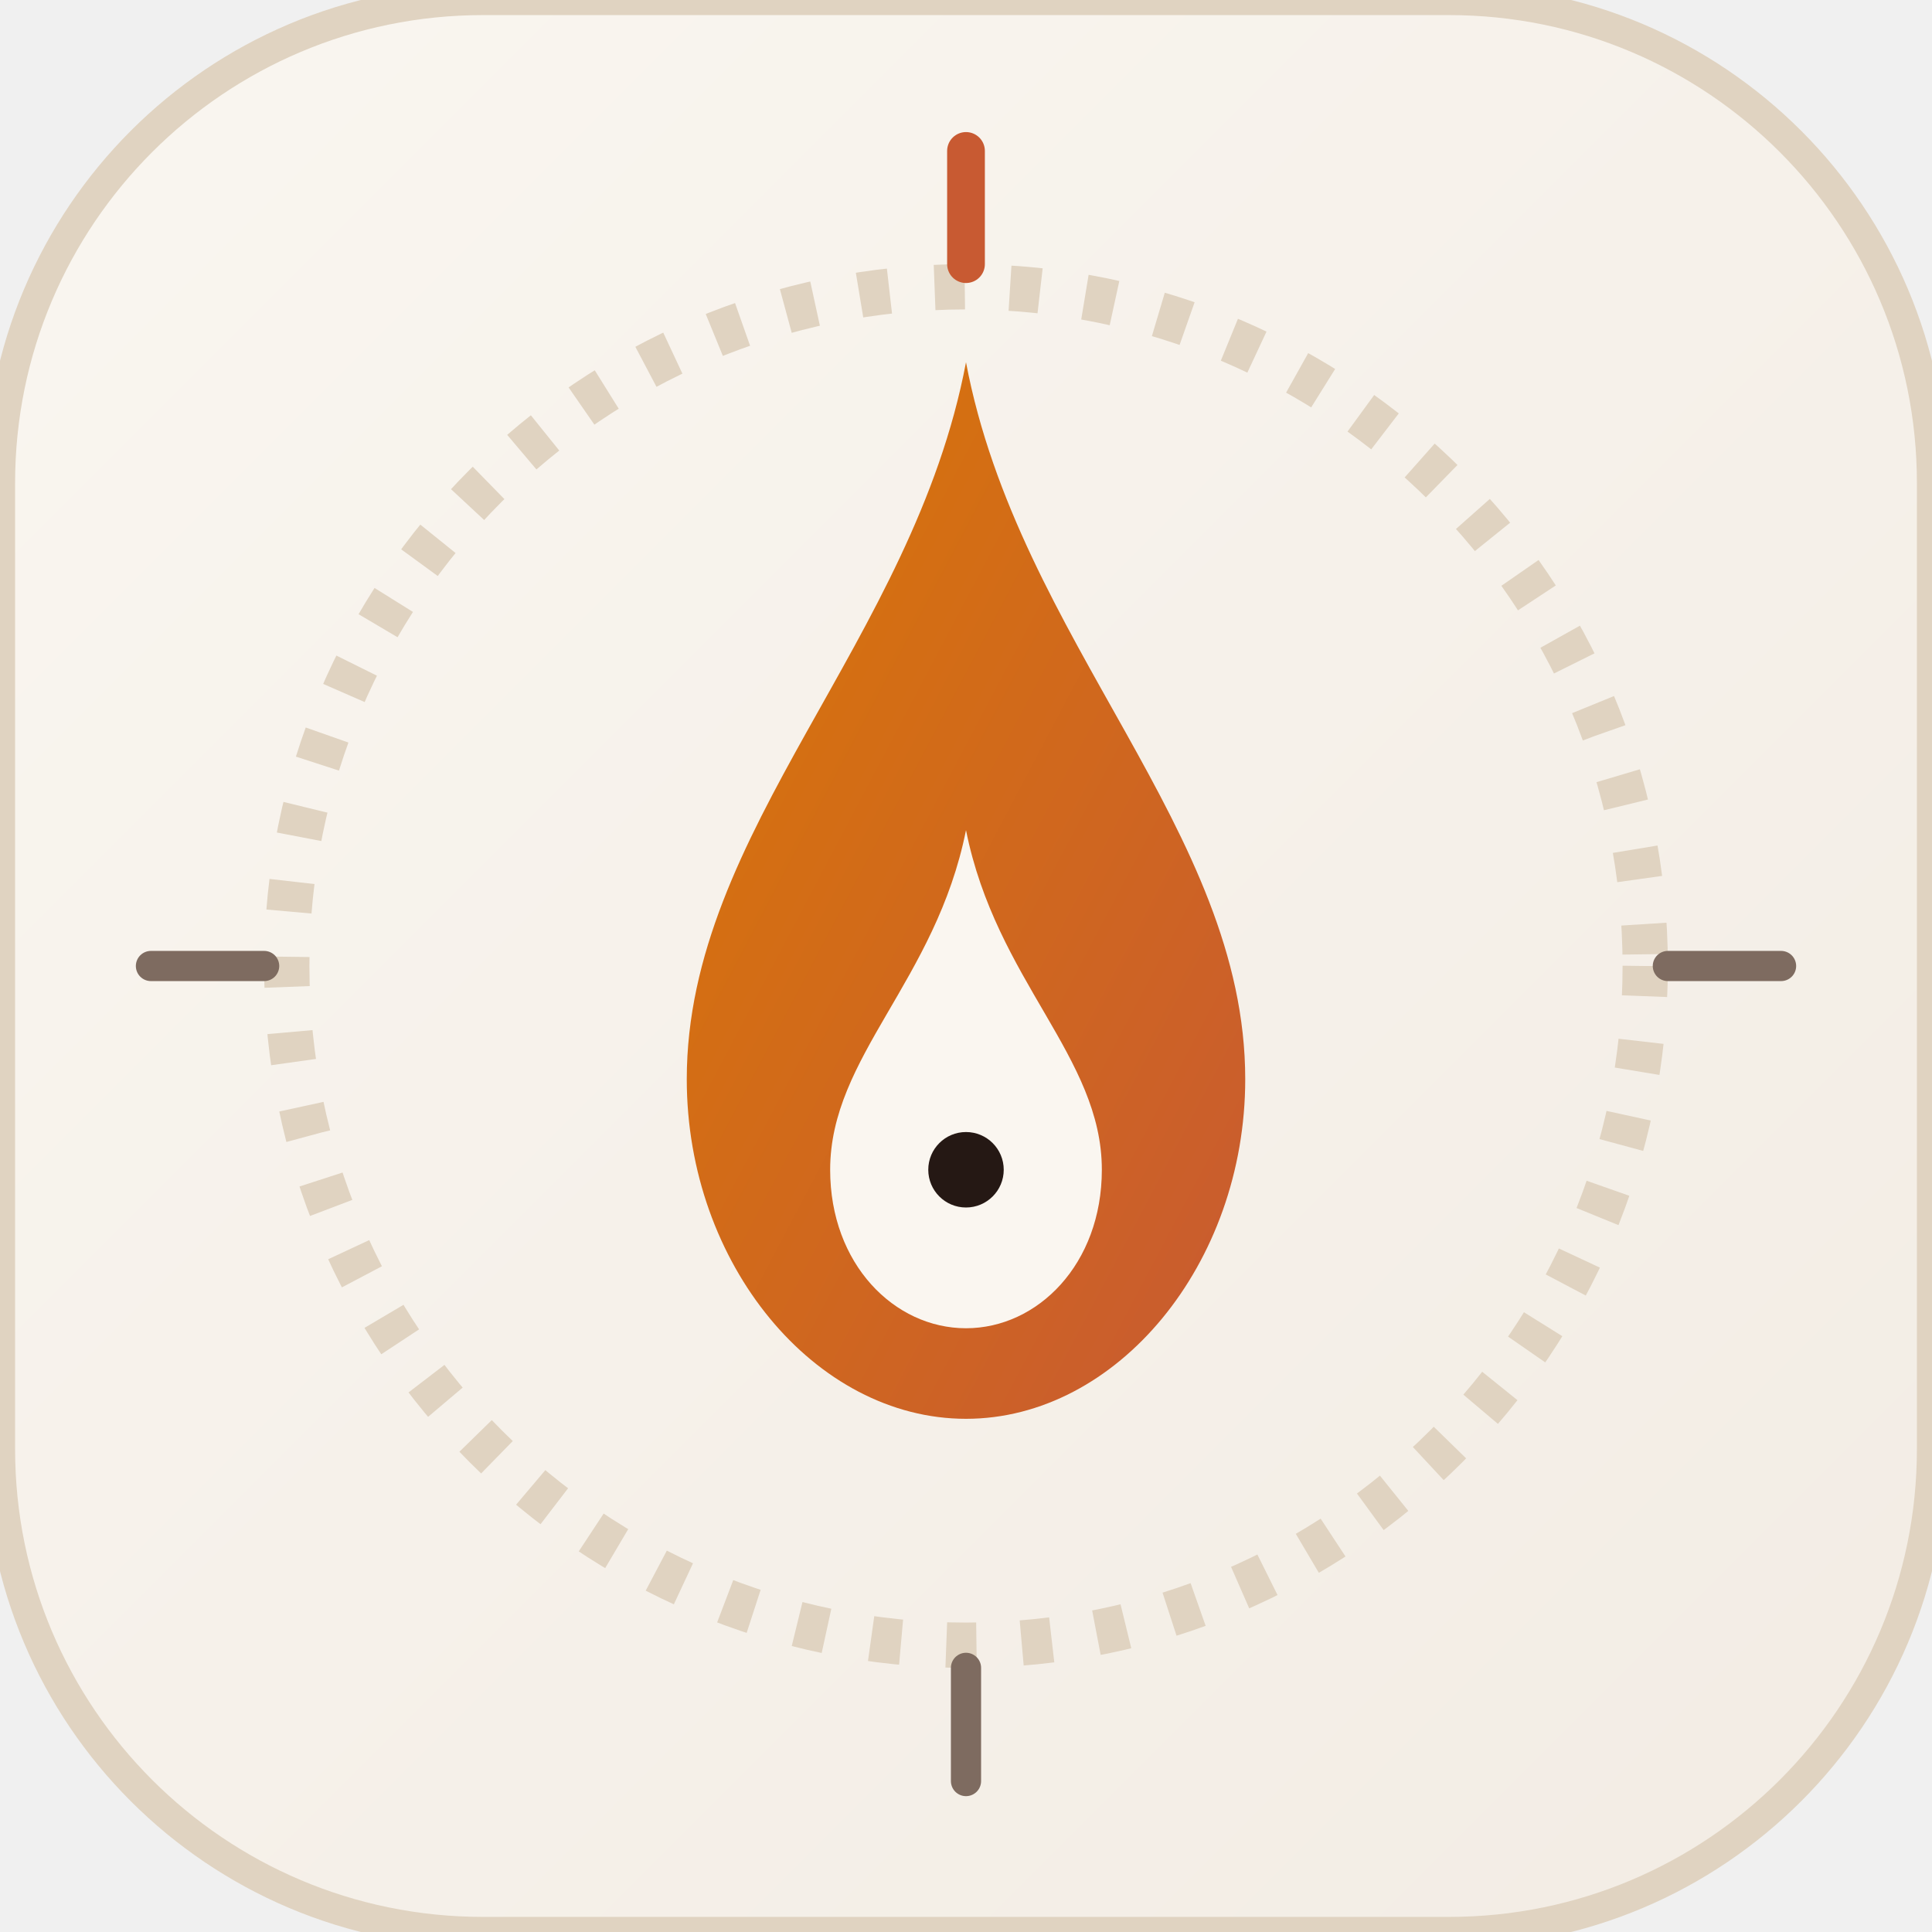
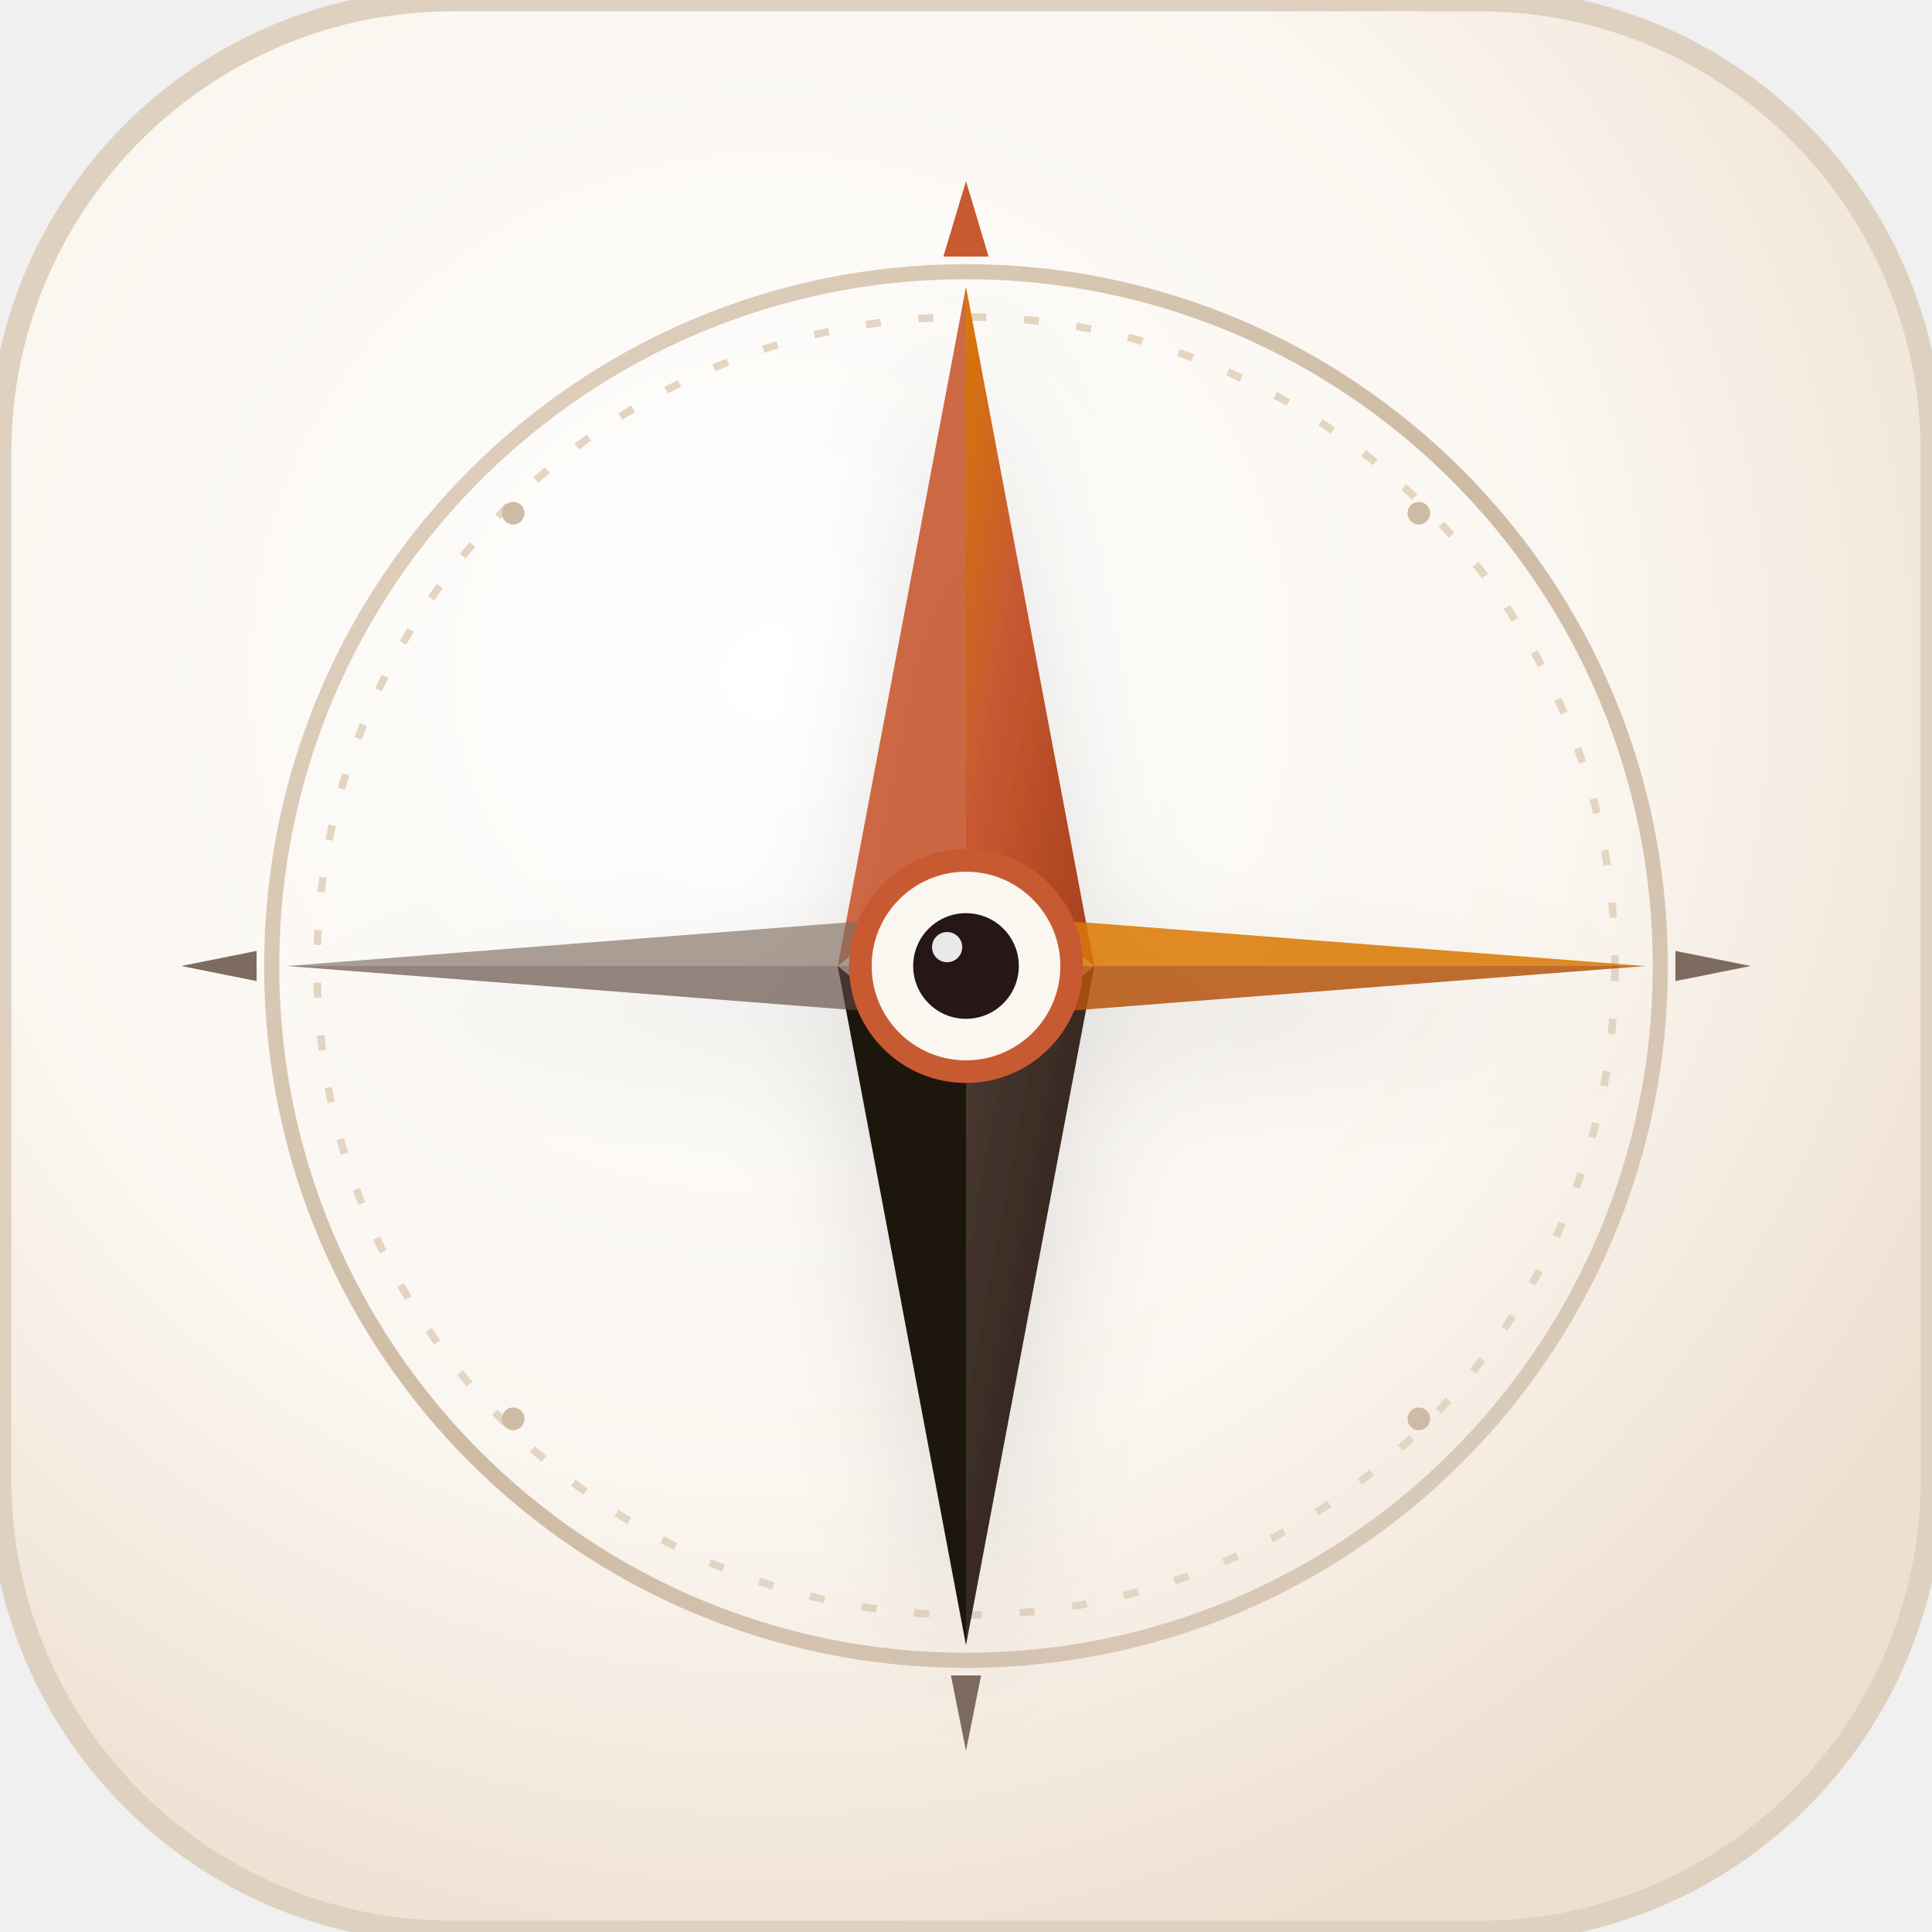
<svg xmlns="http://www.w3.org/2000/svg" viewBox="0 0 512 512" width="512" height="512">
  <defs>
-     <linearGradient id="warmGrad" x1="0%" y1="0%" x2="100%" y2="100%">
+     <radialGradient id="bgGlow" cx="40%" cy="35%" r="70%">
+       <stop offset="0%" stop-color="#FFFFFF" />
+       <stop offset="60%" stop-color="#FAF6F0" />
+       <stop offset="100%" stop-color="#EEDFD0" />
+     </radialGradient>
+     <linearGradient id="needleNorth" x1="0%" y1="0%" x2="100%" y2="100%">
      <stop offset="0%" stop-color="#D97706" />
-       <stop offset="100%" stop-color="#C85A32" />
+       <stop offset="40%" stop-color="#C85A32" />
+       <stop offset="100%" stop-color="#A53F1D" />
    </linearGradient>
-     <linearGradient id="bgGrad" x1="0%" y1="0%" x2="100%" y2="100%">
-       <stop offset="0%" stop-color="#FAF6F0" />
-       <stop offset="100%" stop-color="#F2ECE4" />
+     <linearGradient id="needleSouth" x1="0%" y1="0%" x2="100%" y2="100%">
+       <stop offset="0%" stop-color="#4A3B32" />
+       <stop offset="100%" stop-color="#251814" />
    </linearGradient>
+     <linearGradient id="ringGrad" x1="0%" y1="0%" x2="100%" y2="100%">
+       <stop offset="0%" stop-color="#E4D5C3" />
+       <stop offset="50%" stop-color="#CDBBA4" />
+       <stop offset="100%" stop-color="#DFCFC0" />
+     </linearGradient>
+     <filter id="subtleShadow" x="-10%" y="-10%" width="130%" height="130%">
+       <feDropShadow dx="0" dy="12" stdDeviation="16" flood-color="#251814" flood-opacity="0.12" />
+     </filter>
  </defs>
-   <rect width="512" height="512" rx="128" fill="url(#bgGrad)" stroke="#E0D3C1" stroke-width="8" />
-   <circle cx="256" cy="256" r="180" fill="none" stroke="#E0D3C1" stroke-width="12" stroke-dasharray="8 12" />
-   <line x1="256" y1="40" x2="256" y2="70" stroke="#C85A32" stroke-width="10" stroke-linecap="round" />
-   <line x1="256" y1="442" x2="256" y2="472" stroke="#7E6B60" stroke-width="8" stroke-linecap="round" />
-   <line x1="40" y1="256" x2="70" y2="256" stroke="#7E6B60" stroke-width="8" stroke-linecap="round" />
-   <line x1="442" y1="256" x2="472" y2="256" stroke="#7E6B60" stroke-width="8" stroke-linecap="round" />
-   <path d="M256 96 C270 170 330 220 330 286 C330 335 296 376 256 376 C216 376 182 335 182 286 C182 220 242 170 256 96 Z" fill="url(#warmGrad)" />
-   <path d="M256 220 C264 260 292 280 292 310 C292 335 275 352 256 352 C237 352 220 335 220 310 C220 280 248 260 256 220 Z" fill="#FAF6F0" />
-   <circle cx="256" cy="310" r="10" fill="#251814" />
+   <rect width="512" height="512" rx="120" fill="url(#bgGlow)" stroke="#DFD1C0" stroke-width="6" />
+   <circle cx="256" cy="256" r="184" fill="none" stroke="url(#ringGrad)" stroke-width="4" />
+   <circle cx="256" cy="256" r="172" fill="none" stroke="#E4D5C3" stroke-width="2" stroke-dasharray="4 10" />
+   <polygon points="256,48 262,68 250,68" fill="#C85A32" />
+   <polygon points="256,464 260,444 252,444" fill="#7E6B60" />
+   <polygon points="48,256 68,252 68,260" fill="#7E6B60" />
+   <polygon points="464,256 444,252 444,260" fill="#7E6B60" />
+   <circle cx="376" cy="136" r="3" fill="#CDBBA4" />
+   <circle cx="376" cy="376" r="3" fill="#CDBBA4" />
+   <circle cx="136" cy="376" r="3" fill="#CDBBA4" />
+   <circle cx="136" cy="136" r="3" fill="#CDBBA4" />
+   <g filter="url(#subtleShadow)">
+     <polygon points="256,76 290,256 256,228" fill="url(#needleNorth)" />
+     <polygon points="256,76 256,228 222,256" fill="#C85A32" opacity="0.9" />
+     <polygon points="256,436 290,256 256,284" fill="url(#needleSouth)" />
+     <polygon points="256,436 256,284 222,256" fill="#1B120E" />
+     <polygon points="436,256 256,242 276,256" fill="#D97706" opacity="0.85" />
+     <polygon points="76,256 256,242 236,256" fill="#7E6B60" opacity="0.65" />
+     <polygon points="436,256 276,256 256,270" fill="#B45309" opacity="0.85" />
+     <polygon points="76,256 236,256 256,270" fill="#5A473D" opacity="0.65" />
+     <circle cx="256" cy="256" r="28" fill="#FAF6F0" stroke="#C85A32" stroke-width="6" />
+     <circle cx="256" cy="256" r="14" fill="#251814" />
+     <circle cx="251" cy="251" r="4" fill="#FFFFFF" opacity="0.9" />
+   </g>
</svg>
